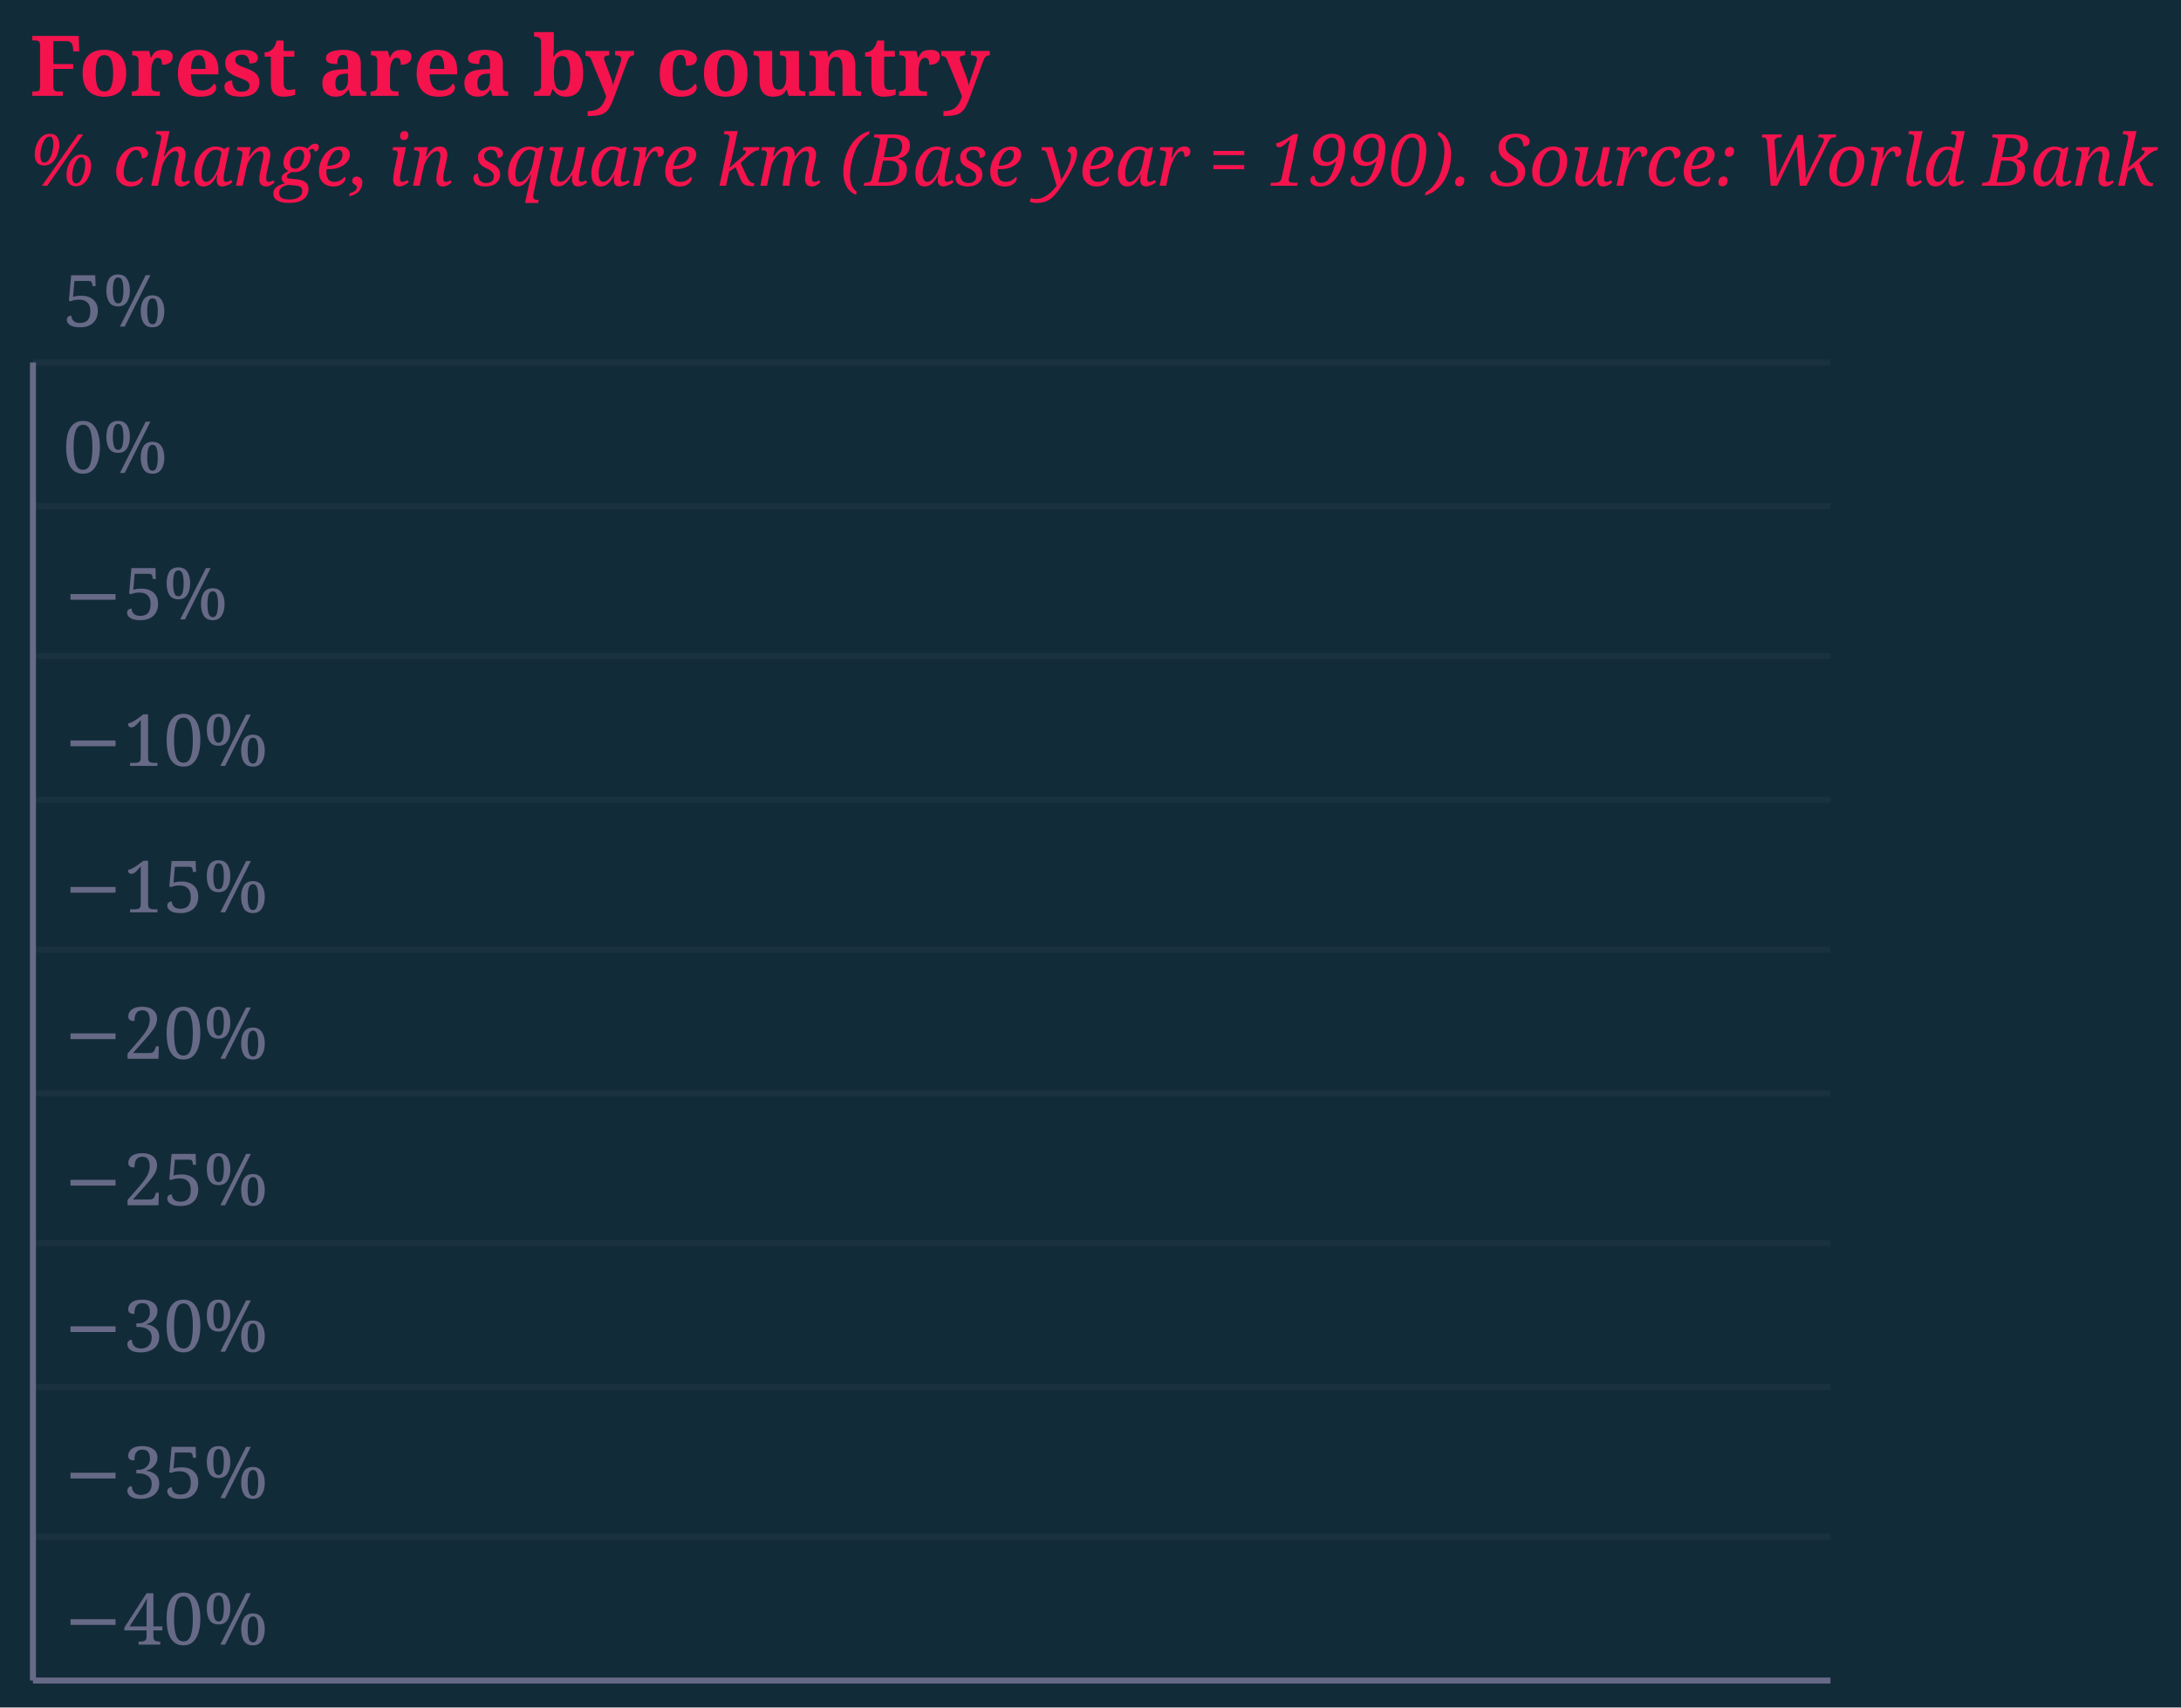
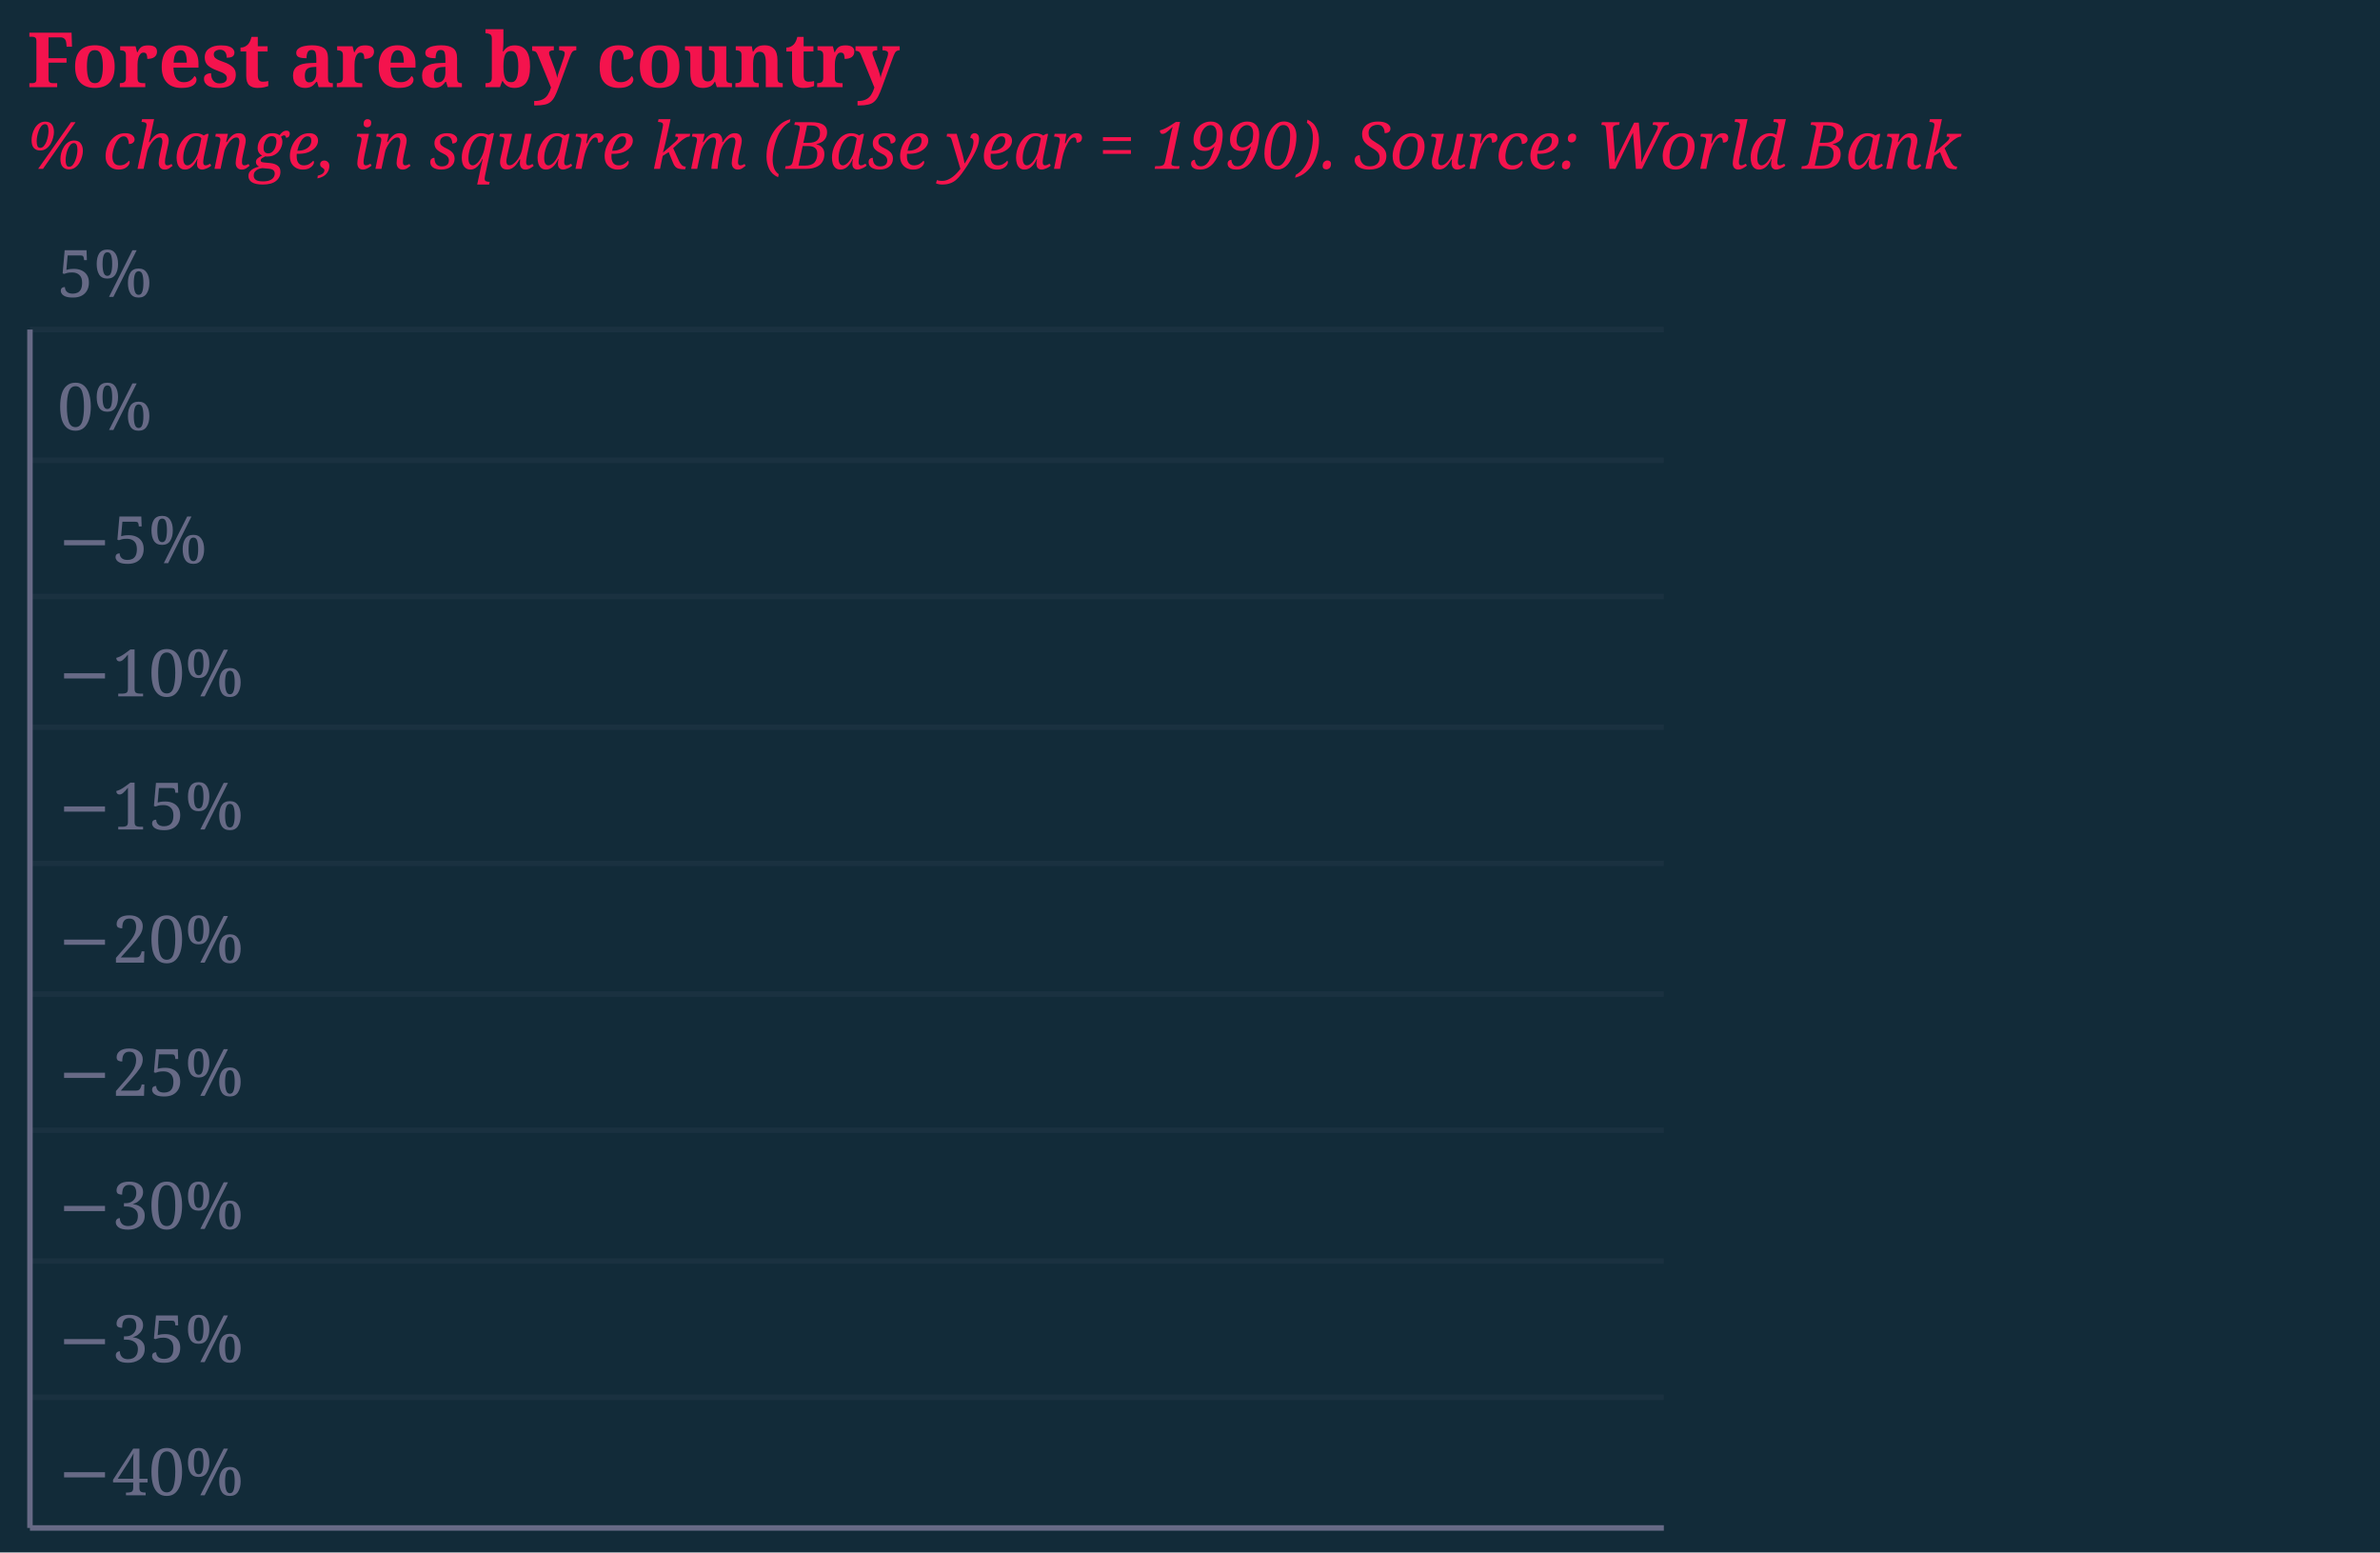
- <svg xmlns="http://www.w3.org/2000/svg" version="1.1" class="marks" width="364" height="285" viewBox="0 0 364 285">
-   <rect width="364" height="285" fill="#122B39" />
+ <svg xmlns="http://www.w3.org/2000/svg" version="1.1" class="marks" width="437" height="285" viewBox="0 0 437 285">
+   <rect width="437" height="285" fill="#122B39" />
  <g fill="none" stroke-miterlimit="10" transform="translate(5,60)">
    <g class="mark-group role-frame root" role="graphics-object" aria-roledescription="group mark container">
      <g transform="translate(0,0)">
        <path class="background" aria-hidden="true" d="M0,0h300v220h-300Z" />
        <g>
          <g class="mark-group role-axis" aria-hidden="true">
            <g transform="translate(0.5,0.5)">
              <path class="background" aria-hidden="true" d="M0,0h0v0h0Z" pointer-events="none" />
              <g>
                <g class="mark-rule role-axis-grid" pointer-events="none">
                  <line transform="translate(0,220)" x2="300" y2="0" stroke="#676A86" stroke-opacity="0.1" stroke-width="1" opacity="1" />
                  <line transform="translate(0,196)" x2="300" y2="0" stroke="#676A86" stroke-opacity="0.1" stroke-width="1" opacity="1" />
                  <line transform="translate(0,171)" x2="300" y2="0" stroke="#676A86" stroke-opacity="0.1" stroke-width="1" opacity="1" />
                  <line transform="translate(0,147)" x2="300" y2="0" stroke="#676A86" stroke-opacity="0.1" stroke-width="1" opacity="1" />
                  <line transform="translate(0,122)" x2="300" y2="0" stroke="#676A86" stroke-opacity="0.1" stroke-width="1" opacity="1" />
                  <line transform="translate(0,98)" x2="300" y2="0" stroke="#676A86" stroke-opacity="0.1" stroke-width="1" opacity="1" />
                  <line transform="translate(0,73)" x2="300" y2="0" stroke="#676A86" stroke-opacity="0.1" stroke-width="1" opacity="1" />
                  <line transform="translate(0,49)" x2="300" y2="0" stroke="#676A86" stroke-opacity="0.1" stroke-width="1" opacity="1" />
                  <line transform="translate(0,24)" x2="300" y2="0" stroke="#676A86" stroke-opacity="0.1" stroke-width="1" opacity="1" />
                  <line transform="translate(0,0)" x2="300" y2="0" stroke="#676A86" stroke-opacity="0.1" stroke-width="1" opacity="1" />
                </g>
              </g>
              <path class="foreground" aria-hidden="true" d="" pointer-events="none" display="none" />
            </g>
          </g>
          <g class="mark-group role-axis" role="graphics-symbol" aria-roledescription="axis" aria-label="X-axis for a time scale with values from , NaN  0NaN, 12:NaN:NaN AM to , NaN  0NaN, 12:NaN:NaN AM">
            <g transform="translate(0.5,220.5)">
              <path class="background" aria-hidden="true" d="M0,0h0v0h0Z" pointer-events="none" />
              <g>
                <g class="mark-rule role-axis-tick" pointer-events="none" />
                <g class="mark-text role-axis-label" pointer-events="none" />
                <g class="mark-rule role-axis-domain" pointer-events="none">
                  <line transform="translate(0,0)" x2="300" y2="0" stroke="#676A86" stroke-width="1" opacity="1" />
                </g>
              </g>
              <path class="foreground" aria-hidden="true" d="" pointer-events="none" display="none" />
            </g>
          </g>
          <g class="mark-group role-axis" role="graphics-symbol" aria-roledescription="axis" aria-label="Y-axis for a linear scale with values from −40% to 5%">
            <g transform="translate(0.5,0.5)">
              <path class="background" aria-hidden="true" d="M0,0h0v0h0Z" pointer-events="none" />
              <g>
                <g class="mark-text role-axis-label" pointer-events="none">
                  <text text-anchor="start" transform="translate(5,214)" font-family="Georgia" font-size="12px" fill="#676A86" opacity="1">−40%</text>
                  <text text-anchor="start" transform="translate(5,189.5556)" font-family="Georgia" font-size="12px" fill="#676A86" opacity="1">−35%</text>
                  <text text-anchor="start" transform="translate(5,165.1111)" font-family="Georgia" font-size="12px" fill="#676A86" opacity="1">−30%</text>
                  <text text-anchor="start" transform="translate(5,140.6667)" font-family="Georgia" font-size="12px" fill="#676A86" opacity="1">−25%</text>
                  <text text-anchor="start" transform="translate(5,116.2222)" font-family="Georgia" font-size="12px" fill="#676A86" opacity="1">−20%</text>
                  <text text-anchor="start" transform="translate(5,91.77778)" font-family="Georgia" font-size="12px" fill="#676A86" opacity="1">−15%</text>
                  <text text-anchor="start" transform="translate(5,67.33333)" font-family="Georgia" font-size="12px" fill="#676A86" opacity="1">−10%</text>
                  <text text-anchor="start" transform="translate(5,42.88889)" font-family="Georgia" font-size="12px" fill="#676A86" opacity="1">−5%</text>
                  <text text-anchor="start" transform="translate(5,18.44444)" font-family="Georgia" font-size="12px" fill="#676A86" opacity="1">0%</text>
                  <text text-anchor="start" transform="translate(5,-6)" font-family="Georgia" font-size="12px" fill="#676A86" opacity="1">5%</text>
                </g>
                <g class="mark-rule role-axis-domain" pointer-events="none">
                  <line transform="translate(0,220)" x2="0" y2="-220" stroke="#676A86" stroke-width="1" opacity="1" />
                </g>
              </g>
              <path class="foreground" aria-hidden="true" d="" pointer-events="none" display="none" />
            </g>
          </g>
          <g class="mark-group role-scope layer_0_pathgroup" role="graphics-object" aria-roledescription="group mark container">
            <g transform="translate(0,0)">
              <path class="background" aria-hidden="true" d="M0,0h300v220h-300Z" />
              <g>
                <g class="mark-line role-mark layer_0_marks" role="graphics-object" aria-roledescription="line mark container">
                  <path aria-label="Country: Brazil; Date: 1970; Reduction of forest area (%): 0; Forest area (million square km): 70.45802056; Year: Jan 01, 1970; m: 0%" role="graphics-symbol" aria-roledescription="line mark" stroke="rgb(199, 233, 181)" stroke-width="2" />
                </g>
              </g>
              <path class="foreground" aria-hidden="true" d="" display="none" />
            </g>
            <g transform="translate(0,0)">
              <path class="background" aria-hidden="true" d="M0,0h300v220h-300Z" />
              <g>
                <g class="mark-line role-mark layer_0_marks" role="graphics-object" aria-roledescription="line mark container">
                  <path aria-label="Country: Indonesia; Date: 1970; Reduction of forest area (%): 0; Forest area (million square km): 65.43771425; Year: Jan 01, 1970; m: 0%" role="graphics-symbol" aria-roledescription="line mark" stroke="rgb(134, 208, 187)" stroke-width="2" />
                </g>
              </g>
              <path class="foreground" aria-hidden="true" d="" display="none" />
            </g>
            <g transform="translate(0,0)">
              <path class="background" aria-hidden="true" d="M0,0h300v220h-300Z" />
              <g>
                <g class="mark-line role-mark layer_0_marks" role="graphics-object" aria-roledescription="line mark container">
                  <path aria-label="Country: North Korea; Date: 1970; Reduction of forest area (%): 0; Forest area (million square km): 67.91416131; Year: Jan 01, 1970; m: 0%" role="graphics-symbol" aria-roledescription="line mark" stroke="rgb(69, 180, 194)" stroke-width="2" />
                </g>
              </g>
              <path class="foreground" aria-hidden="true" d="" display="none" />
            </g>
            <g transform="translate(0,0)">
              <path class="background" aria-hidden="true" d="M0,0h300v220h-300Z" />
              <g>
                <g class="mark-line role-mark layer_0_marks" role="graphics-object" aria-roledescription="line mark container">
                  <path aria-label="Country: Tanzania; Date: 1970; Reduction of forest area (%): 0; Forest area (million square km): 64.78890269; Year: Jan 01, 1970; m: 0%" role="graphics-symbol" aria-roledescription="line mark" stroke="rgb(34, 90, 165)" stroke-width="2" />
                </g>
              </g>
              <path class="foreground" aria-hidden="true" d="" display="none" />
            </g>
            <g transform="translate(0,0)">
              <path class="background" aria-hidden="true" d="M0,0h300v220h-300Z" />
              <g>
                <g class="mark-line role-mark layer_0_marks" role="graphics-object" aria-roledescription="line mark container">
                  <path aria-label="Country: Paraguay; Date: 1970; Reduction of forest area (%): 0; Forest area (million square km): 64.298666; Year: Jan 01, 1970; m: 0%" role="graphics-symbol" aria-roledescription="line mark" stroke="rgb(37, 139, 187)" stroke-width="2" />
                </g>
              </g>
              <path class="foreground" aria-hidden="true" d="" display="none" />
            </g>
          </g>
          <g class="mark-text role-mark layer_1_marks" role="graphics-object" aria-roledescription="text mark container" />
          <g class="mark-group role-title">
            <g transform="translate(0,-48)">
              <path class="background" aria-hidden="true" d="M0,0h0v0h0Z" pointer-events="none" />
              <g>
                <g class="mark-text role-title-text" role="graphics-symbol" aria-roledescription="title" aria-label="Title text 'Forest area by country'" pointer-events="none">
                  <text text-anchor="start" transform="translate(0,4)" font-family="Georgia" font-size="14px" font-weight="bold" fill="#F4134D" opacity="1">Forest area by country</text>
                </g>
                <g class="mark-text role-title-subtitle" role="graphics-symbol" aria-roledescription="subtitle" aria-label="Subtitle text '% change, in square km (Base year = 1990). Source: World Bank'" pointer-events="none">
                  <text text-anchor="start" transform="translate(0,19)" font-family="Georgia" font-size="12px" font-style="italic" fill="#F4134D" opacity="1">% change, in square km (Base year = 1990). Source: World Bank</text>
                </g>
              </g>
              <path class="foreground" aria-hidden="true" d="" pointer-events="none" display="none" />
            </g>
          </g>
        </g>
        <path class="foreground" aria-hidden="true" d="" display="none" />
      </g>
    </g>
  </g>
</svg>
